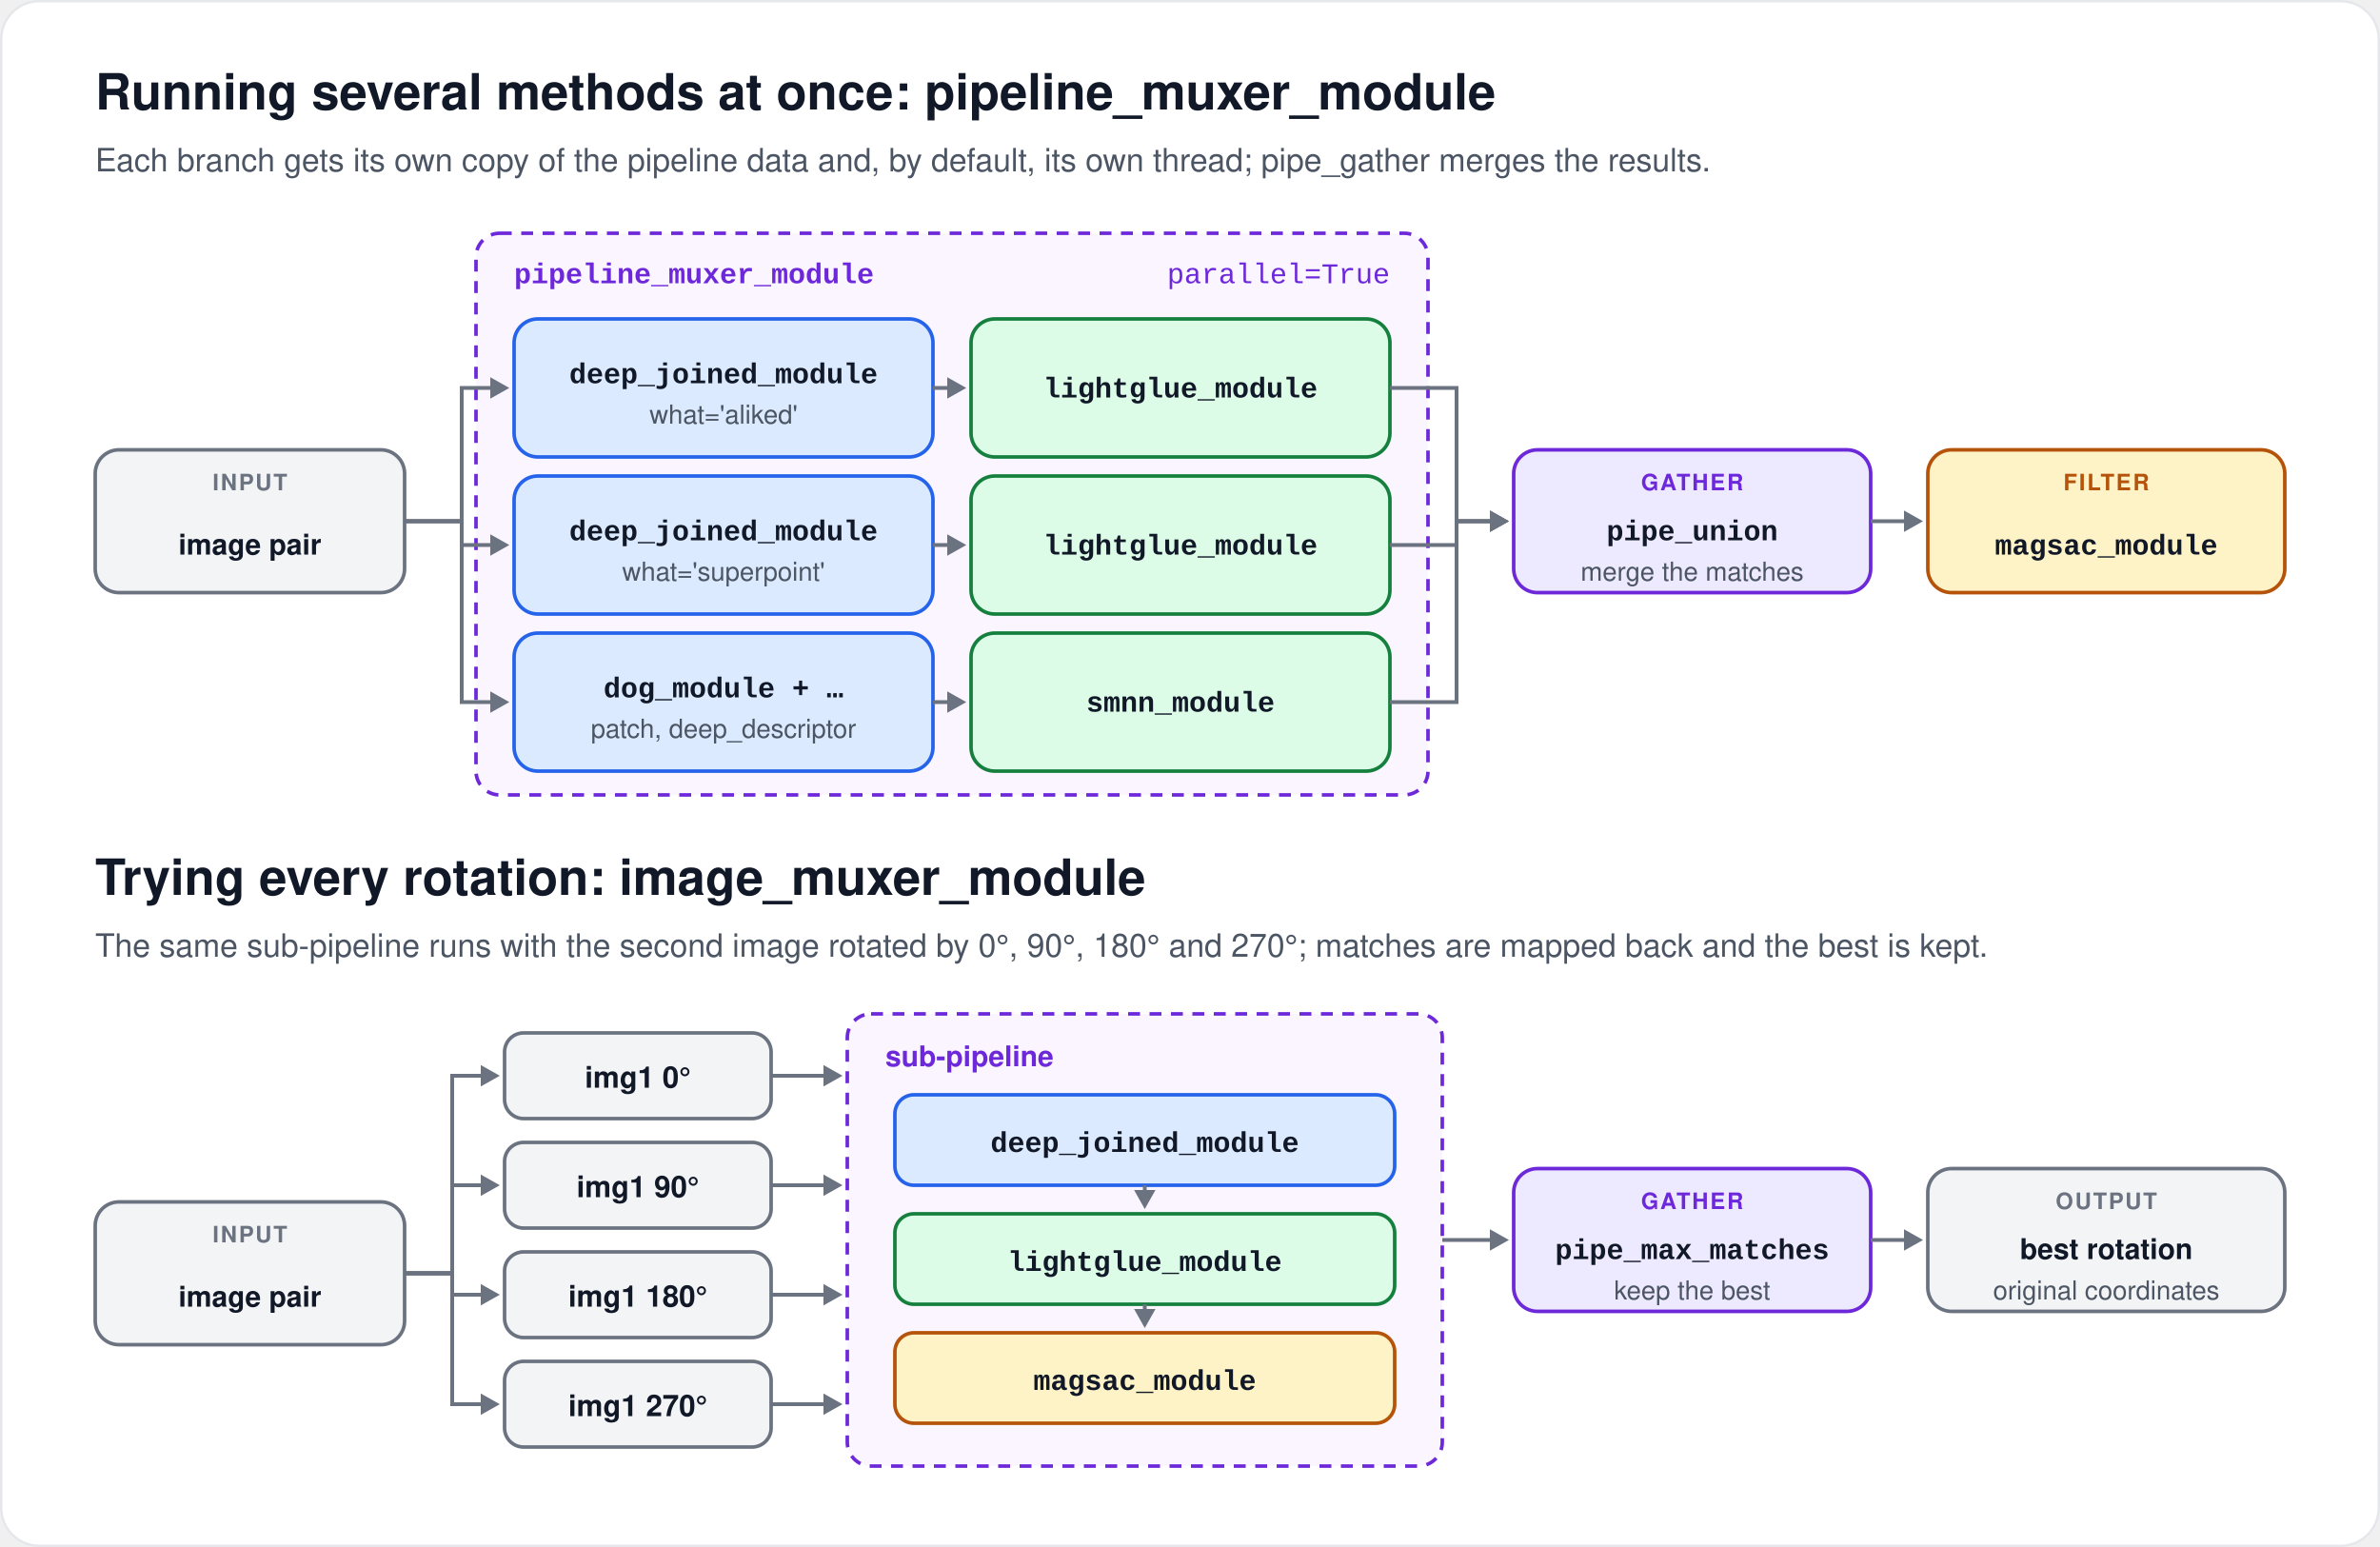
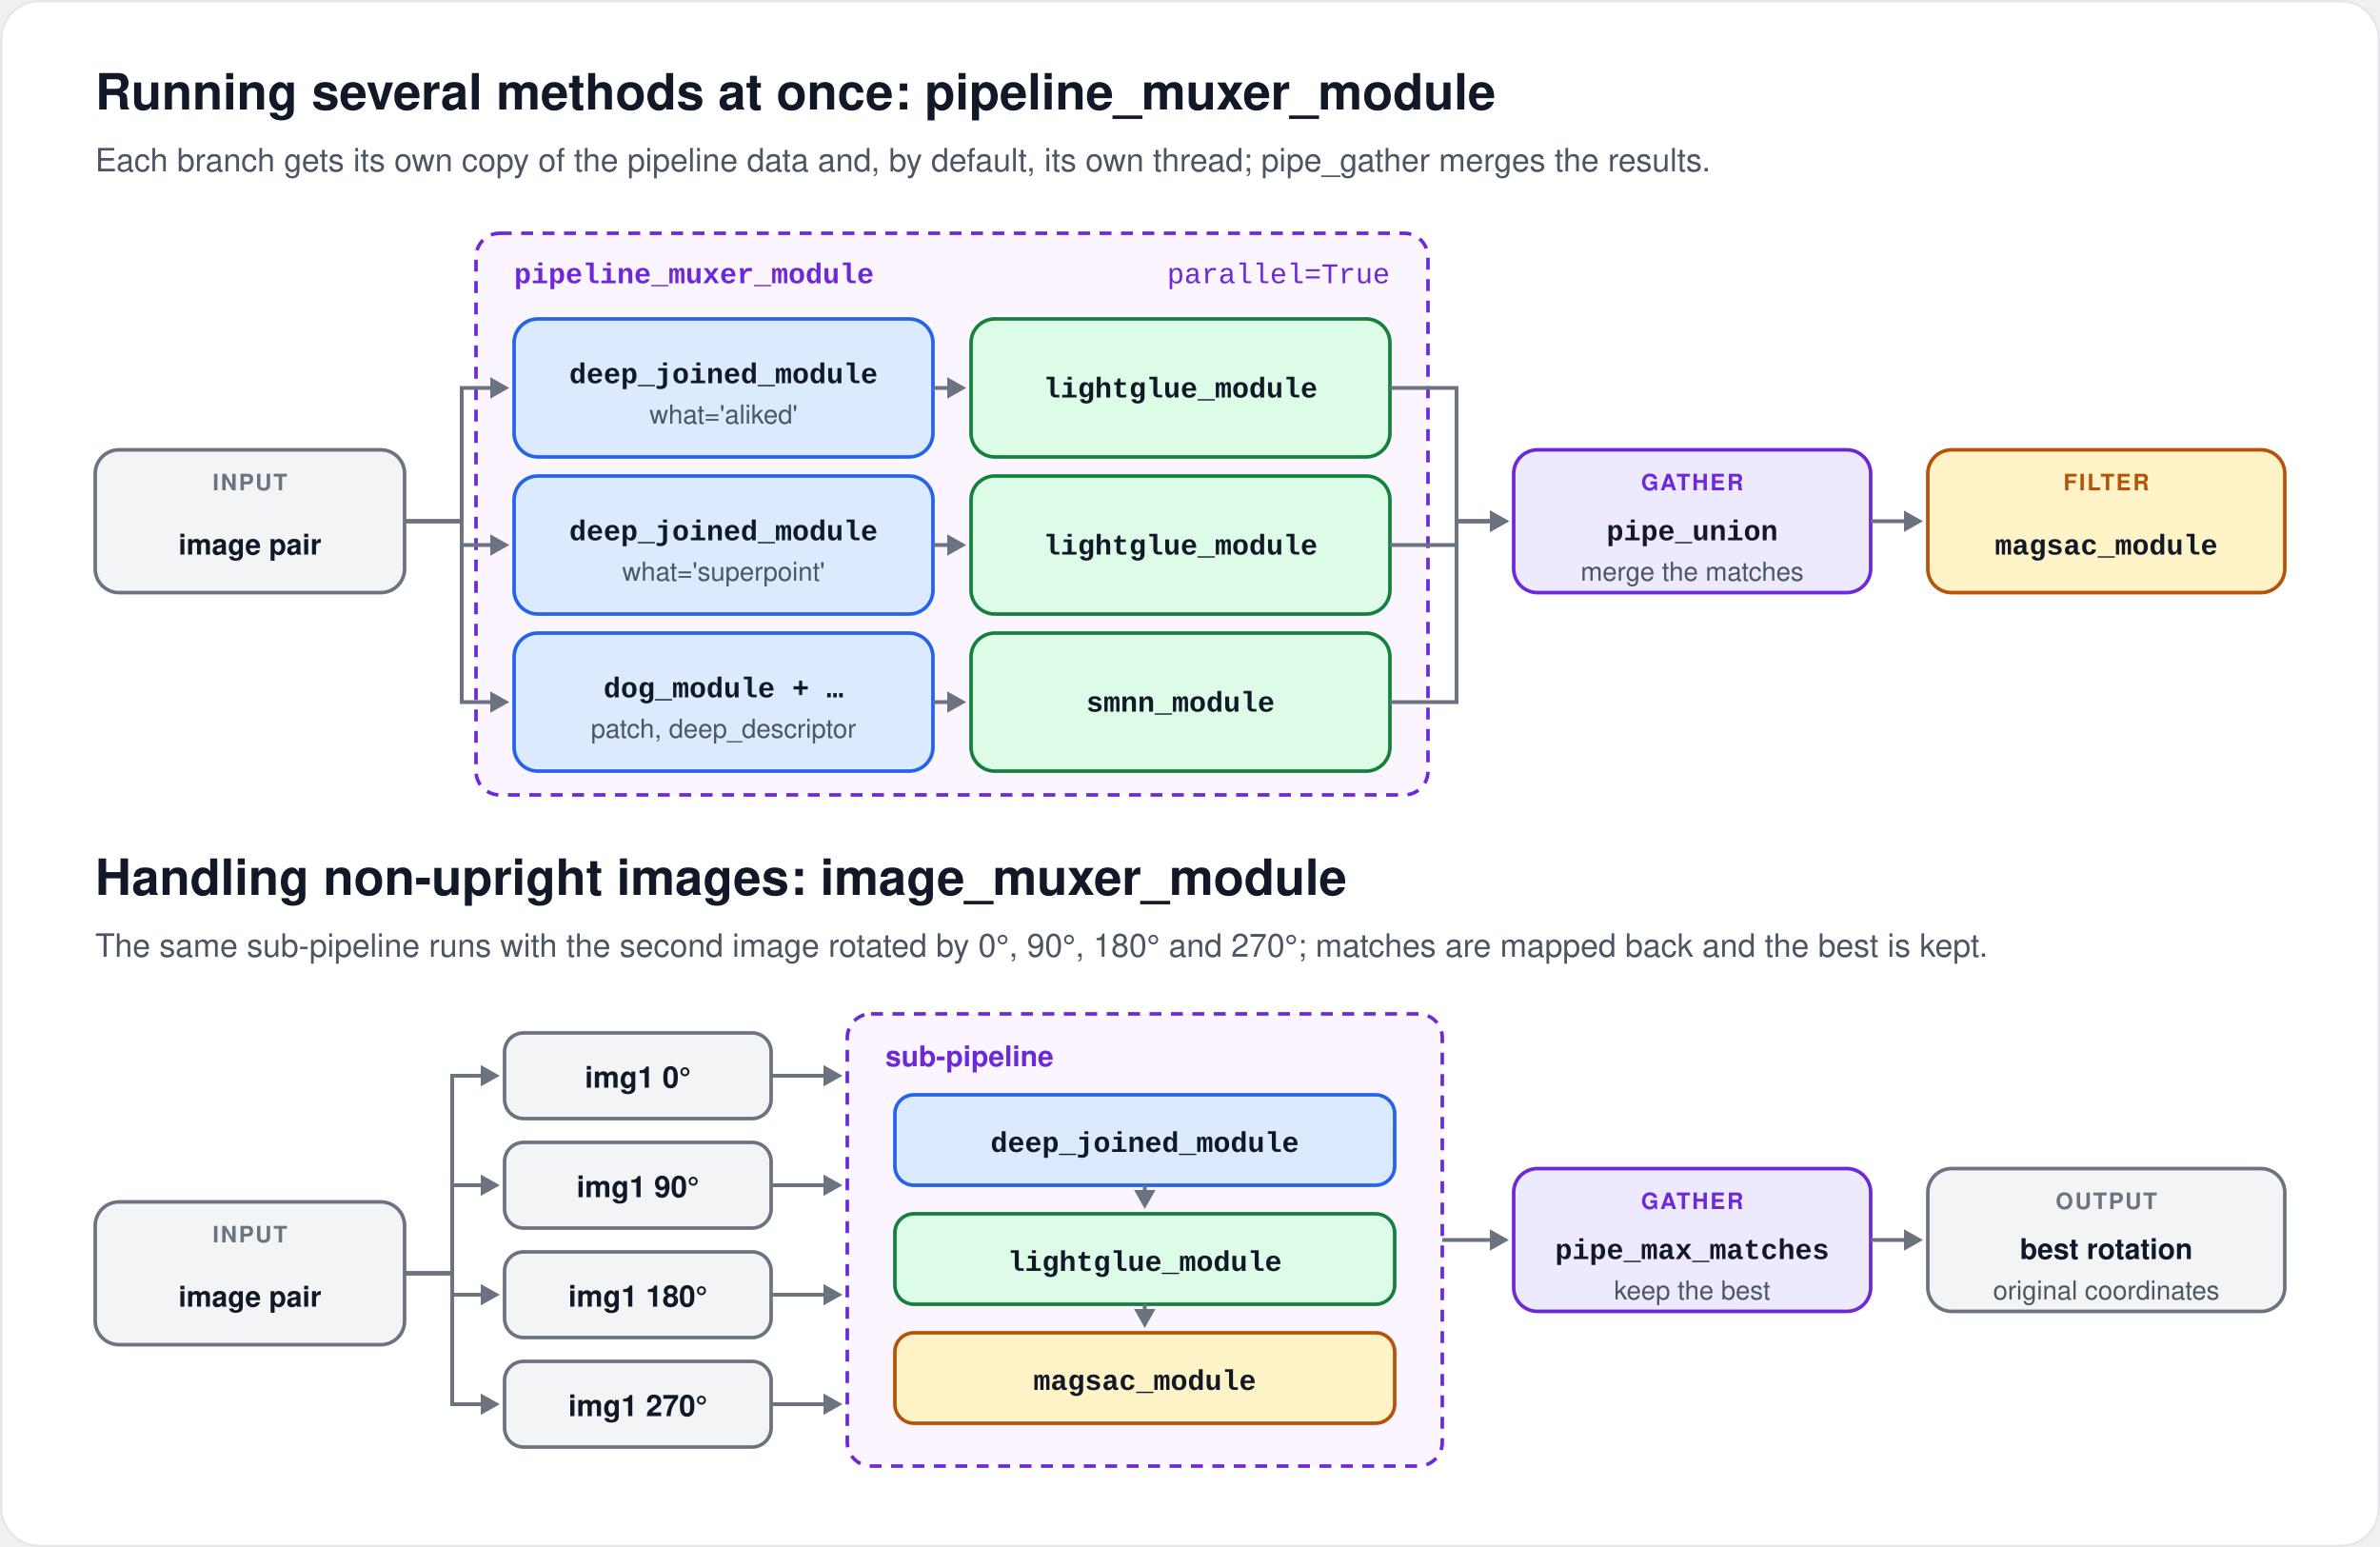
<svg xmlns="http://www.w3.org/2000/svg" width="1000" height="650" viewBox="0 0 1000 650">
  <rect x="0.5" y="0.5" width="999" height="649" rx="16" fill="#FFFFFF" stroke="#E5E7EB" />
  <text x="40" y="46" font-family="-apple-system, 'Segoe UI', Helvetica, Arial, sans-serif" font-size="21" font-weight="600" fill="#111827" text-anchor="start">Running several methods at once: pipeline_muxer_module</text>
  <text x="40" y="72" font-family="-apple-system, 'Segoe UI', Helvetica, Arial, sans-serif" font-size="13.5" font-weight="normal" fill="#4B5563" text-anchor="start">Each branch gets its own copy of the pipeline data and, by default, its own thread; pipe_gather merges the results.</text>
  <rect x="200" y="98" width="400" height="236" rx="10" fill="#FAF5FF" stroke="#6D28D9" stroke-width="1.5" stroke-dasharray="5 4" />
  <text x="216" y="119" font-family="'SFMono-Regular', Menlo, Consolas, 'Liberation Mono', monospace" font-size="12" font-weight="600" fill="#6D28D9" text-anchor="start">pipeline_muxer_module</text>
  <text x="584" y="119" font-family="'SFMono-Regular', Menlo, Consolas, 'Liberation Mono', monospace" font-size="12" font-weight="normal" fill="#6D28D9" text-anchor="end">parallel=True</text>
  <rect x="40" y="189" width="130" height="60" rx="10" fill="#F3F4F6" stroke="#6B7280" stroke-width="1.5" />
  <text x="105.0" y="206" font-family="-apple-system, 'Segoe UI', Helvetica, Arial, sans-serif" font-size="9.5" font-weight="700" fill="#6B7280" text-anchor="middle" letter-spacing="0.08em">INPUT</text>
  <text x="105.0" y="233.0" font-family="-apple-system, 'Segoe UI', Helvetica, Arial, sans-serif" font-size="12" font-weight="600" fill="#111827" text-anchor="middle">image pair</text>
  <rect x="216" y="134" width="176" height="58" rx="10" fill="#DBEAFE" stroke="#2563EB" stroke-width="1.5" />
  <text x="304.0" y="161.0" font-family="'SFMono-Regular', Menlo, Consolas, 'Liberation Mono', monospace" font-size="12" font-weight="600" fill="#111827" text-anchor="middle">deep_joined_module</text>
  <text x="304.0" y="178.0" font-family="-apple-system, 'Segoe UI', Helvetica, Arial, sans-serif" font-size="11" font-weight="normal" fill="#4B5563" text-anchor="middle">what='aliked'</text>
  <rect x="408" y="134" width="176" height="58" rx="10" fill="#DCFCE7" stroke="#15803D" stroke-width="1.5" />
  <text x="496.0" y="167.0" font-family="'SFMono-Regular', Menlo, Consolas, 'Liberation Mono', monospace" font-size="12" font-weight="600" fill="#111827" text-anchor="middle">lightglue_module</text>
  <path d="M 392.0 163.0 L 398.0 163.0" fill="none" stroke="#6B7280" stroke-width="1.6" />
  <polygon points="406.0,163.0 398.0,167.5 398.0,158.5" fill="#6B7280" />
  <path d="M 170.0 219.0 L 194.0 219.0 L 194.0 163.0 L 206.0 163.0" fill="none" stroke="#6B7280" stroke-width="1.6" />
  <polygon points="214.0,163.0 206.0,167.5 206.0,158.5" fill="#6B7280" />
  <path d="M 584.0 163.0 L 612.0 163.0 L 612.0 219.0 L 626.0 219.0" fill="none" stroke="#6B7280" stroke-width="1.6" />
  <polygon points="634.0,219.0 626.0,223.5 626.0,214.5" fill="#6B7280" />
  <rect x="216" y="200" width="176" height="58" rx="10" fill="#DBEAFE" stroke="#2563EB" stroke-width="1.5" />
  <text x="304.0" y="227.0" font-family="'SFMono-Regular', Menlo, Consolas, 'Liberation Mono', monospace" font-size="12" font-weight="600" fill="#111827" text-anchor="middle">deep_joined_module</text>
  <text x="304.0" y="244.0" font-family="-apple-system, 'Segoe UI', Helvetica, Arial, sans-serif" font-size="11" font-weight="normal" fill="#4B5563" text-anchor="middle">what='superpoint'</text>
  <rect x="408" y="200" width="176" height="58" rx="10" fill="#DCFCE7" stroke="#15803D" stroke-width="1.5" />
  <text x="496.0" y="233.0" font-family="'SFMono-Regular', Menlo, Consolas, 'Liberation Mono', monospace" font-size="12" font-weight="600" fill="#111827" text-anchor="middle">lightglue_module</text>
  <path d="M 392.0 229.0 L 398.0 229.0" fill="none" stroke="#6B7280" stroke-width="1.6" />
  <polygon points="406.0,229.0 398.0,233.5 398.0,224.5" fill="#6B7280" />
  <path d="M 170.0 219.0 L 194.0 219.0 L 194.0 229.0 L 206.0 229.0" fill="none" stroke="#6B7280" stroke-width="1.6" />
  <polygon points="214.0,229.0 206.0,233.5 206.0,224.5" fill="#6B7280" />
  <path d="M 584.0 229.0 L 612.0 229.0 L 612.0 219.0 L 626.0 219.0" fill="none" stroke="#6B7280" stroke-width="1.6" />
  <polygon points="634.0,219.0 626.0,223.5 626.0,214.5" fill="#6B7280" />
  <rect x="216" y="266" width="176" height="58" rx="10" fill="#DBEAFE" stroke="#2563EB" stroke-width="1.5" />
  <text x="304.0" y="293.0" font-family="'SFMono-Regular', Menlo, Consolas, 'Liberation Mono', monospace" font-size="12" font-weight="600" fill="#111827" text-anchor="middle">dog_module + …</text>
  <text x="304.0" y="310.0" font-family="-apple-system, 'Segoe UI', Helvetica, Arial, sans-serif" font-size="11" font-weight="normal" fill="#4B5563" text-anchor="middle">patch, deep_descriptor</text>
  <rect x="408" y="266" width="176" height="58" rx="10" fill="#DCFCE7" stroke="#15803D" stroke-width="1.5" />
  <text x="496.0" y="299.0" font-family="'SFMono-Regular', Menlo, Consolas, 'Liberation Mono', monospace" font-size="12" font-weight="600" fill="#111827" text-anchor="middle">smnn_module</text>
  <path d="M 392.0 295.0 L 398.0 295.0" fill="none" stroke="#6B7280" stroke-width="1.6" />
  <polygon points="406.0,295.0 398.0,299.5 398.0,290.5" fill="#6B7280" />
  <path d="M 170.0 219.0 L 194.0 219.0 L 194.0 295.0 L 206.0 295.0" fill="none" stroke="#6B7280" stroke-width="1.6" />
  <polygon points="214.0,295.0 206.0,299.5 206.0,290.5" fill="#6B7280" />
  <path d="M 584.0 295.0 L 612.0 295.0 L 612.0 219.0 L 626.0 219.0" fill="none" stroke="#6B7280" stroke-width="1.6" />
  <polygon points="634.0,219.0 626.0,223.5 626.0,214.5" fill="#6B7280" />
  <rect x="636" y="189" width="150" height="60" rx="10" fill="#EDE9FE" stroke="#6D28D9" stroke-width="1.5" />
  <text x="711.0" y="206" font-family="-apple-system, 'Segoe UI', Helvetica, Arial, sans-serif" font-size="9.5" font-weight="700" fill="#6D28D9" text-anchor="middle" letter-spacing="0.08em">GATHER</text>
  <text x="711.0" y="227.0" font-family="'SFMono-Regular', Menlo, Consolas, 'Liberation Mono', monospace" font-size="12" font-weight="600" fill="#111827" text-anchor="middle">pipe_union</text>
  <text x="711.0" y="244.0" font-family="-apple-system, 'Segoe UI', Helvetica, Arial, sans-serif" font-size="11" font-weight="normal" fill="#4B5563" text-anchor="middle">merge the matches</text>
  <path d="M 786.0 219.0 L 800.0 219.0" fill="none" stroke="#6B7280" stroke-width="1.6" />
  <polygon points="808.0,219.0 800.0,223.5 800.0,214.5" fill="#6B7280" />
  <rect x="810" y="189" width="150" height="60" rx="10" fill="#FEF3C7" stroke="#B45309" stroke-width="1.5" />
  <text x="885.0" y="206" font-family="-apple-system, 'Segoe UI', Helvetica, Arial, sans-serif" font-size="9.5" font-weight="700" fill="#B45309" text-anchor="middle" letter-spacing="0.08em">FILTER</text>
  <text x="885.0" y="233.0" font-family="'SFMono-Regular', Menlo, Consolas, 'Liberation Mono', monospace" font-size="12" font-weight="600" fill="#111827" text-anchor="middle">magsac_module</text>
-   <text x="40" y="376" font-family="-apple-system, 'Segoe UI', Helvetica, Arial, sans-serif" font-size="21" font-weight="600" fill="#111827" text-anchor="start">Trying every rotation: image_muxer_module</text>
+   <text x="40" y="376" font-family="-apple-system, 'Segoe UI', Helvetica, Arial, sans-serif" font-size="21" font-weight="600" fill="#111827" text-anchor="start">Handling non-upright images: image_muxer_module</text>
  <text x="40" y="402" font-family="-apple-system, 'Segoe UI', Helvetica, Arial, sans-serif" font-size="13.5" font-weight="normal" fill="#4B5563" text-anchor="start">The same sub-pipeline runs with the second image rotated by 0°, 90°, 180° and 270°; matches are mapped back and the best is kept.</text>
  <rect x="40" y="505" width="130" height="60" rx="10" fill="#F3F4F6" stroke="#6B7280" stroke-width="1.5" />
  <text x="105.0" y="522" font-family="-apple-system, 'Segoe UI', Helvetica, Arial, sans-serif" font-size="9.5" font-weight="700" fill="#6B7280" text-anchor="middle" letter-spacing="0.08em">INPUT</text>
  <text x="105.0" y="549.0" font-family="-apple-system, 'Segoe UI', Helvetica, Arial, sans-serif" font-size="12" font-weight="600" fill="#111827" text-anchor="middle">image pair</text>
  <rect x="212" y="434" width="112" height="36" rx="8" fill="#F3F4F6" stroke="#6B7280" stroke-width="1.5" />
  <text x="268" y="457" font-family="-apple-system, 'Segoe UI', Helvetica, Arial, sans-serif" font-size="12.5" font-weight="600" fill="#111827" text-anchor="middle">img1 0°</text>
  <path d="M 170.0 535.0 L 190.0 535.0 L 190.0 452.0 L 202.0 452.0" fill="none" stroke="#6B7280" stroke-width="1.6" />
  <polygon points="210.0,452.0 202.0,456.5 202.0,447.5" fill="#6B7280" />
  <path d="M 324.0 452.0 L 346.0 452.0" fill="none" stroke="#6B7280" stroke-width="1.6" />
  <polygon points="354.0,452.0 346.0,456.5 346.0,447.5" fill="#6B7280" />
  <rect x="212" y="480" width="112" height="36" rx="8" fill="#F3F4F6" stroke="#6B7280" stroke-width="1.5" />
  <text x="268" y="503" font-family="-apple-system, 'Segoe UI', Helvetica, Arial, sans-serif" font-size="12.5" font-weight="600" fill="#111827" text-anchor="middle">img1 90°</text>
  <path d="M 170.0 535.0 L 190.0 535.0 L 190.0 498.0 L 202.0 498.0" fill="none" stroke="#6B7280" stroke-width="1.6" />
  <polygon points="210.0,498.0 202.0,502.5 202.0,493.5" fill="#6B7280" />
  <path d="M 324.0 498.0 L 346.0 498.0" fill="none" stroke="#6B7280" stroke-width="1.6" />
  <polygon points="354.0,498.0 346.0,502.5 346.0,493.5" fill="#6B7280" />
  <rect x="212" y="526" width="112" height="36" rx="8" fill="#F3F4F6" stroke="#6B7280" stroke-width="1.5" />
  <text x="268" y="549" font-family="-apple-system, 'Segoe UI', Helvetica, Arial, sans-serif" font-size="12.5" font-weight="600" fill="#111827" text-anchor="middle">img1 180°</text>
  <path d="M 170.0 535.0 L 190.0 535.0 L 190.0 544.0 L 202.0 544.0" fill="none" stroke="#6B7280" stroke-width="1.6" />
  <polygon points="210.0,544.0 202.0,548.5 202.0,539.5" fill="#6B7280" />
  <path d="M 324.0 544.0 L 346.0 544.0" fill="none" stroke="#6B7280" stroke-width="1.6" />
  <polygon points="354.0,544.0 346.0,548.5 346.0,539.5" fill="#6B7280" />
  <rect x="212" y="572" width="112" height="36" rx="8" fill="#F3F4F6" stroke="#6B7280" stroke-width="1.5" />
  <text x="268" y="595" font-family="-apple-system, 'Segoe UI', Helvetica, Arial, sans-serif" font-size="12.5" font-weight="600" fill="#111827" text-anchor="middle">img1 270°</text>
  <path d="M 170.0 535.0 L 190.0 535.0 L 190.0 590.0 L 202.0 590.0" fill="none" stroke="#6B7280" stroke-width="1.6" />
  <polygon points="210.0,590.0 202.0,594.5 202.0,585.5" fill="#6B7280" />
  <path d="M 324.0 590.0 L 346.0 590.0" fill="none" stroke="#6B7280" stroke-width="1.6" />
  <polygon points="354.0,590.0 346.0,594.5 346.0,585.5" fill="#6B7280" />
  <rect x="356" y="426" width="250" height="190" rx="10" fill="#FAF5FF" stroke="#6D28D9" stroke-width="1.5" stroke-dasharray="5 4" />
  <text x="372" y="448" font-family="-apple-system, 'Segoe UI', Helvetica, Arial, sans-serif" font-size="12" font-weight="700" fill="#6D28D9" text-anchor="start">sub-pipeline</text>
  <rect x="376" y="460" width="210" height="38" rx="8" fill="#DBEAFE" stroke="#2563EB" stroke-width="1.5" />
  <text x="481" y="484" font-family="'SFMono-Regular', Menlo, Consolas, 'Liberation Mono', monospace" font-size="12" font-weight="600" fill="#111827" text-anchor="middle">deep_joined_module</text>
  <path d="M 481.0 498.0 L 481.0 500.0" fill="none" stroke="#6B7280" stroke-width="1.6" />
  <polygon points="481.0,508.0 476.5,500.0 485.5,500.0" fill="#6B7280" />
  <rect x="376" y="510" width="210" height="38" rx="8" fill="#DCFCE7" stroke="#15803D" stroke-width="1.5" />
  <text x="481" y="534" font-family="'SFMono-Regular', Menlo, Consolas, 'Liberation Mono', monospace" font-size="12" font-weight="600" fill="#111827" text-anchor="middle">lightglue_module</text>
  <path d="M 481.0 548.0 L 481.0 550.0" fill="none" stroke="#6B7280" stroke-width="1.6" />
  <polygon points="481.0,558.0 476.5,550.0 485.5,550.0" fill="#6B7280" />
  <rect x="376" y="560" width="210" height="38" rx="8" fill="#FEF3C7" stroke="#B45309" stroke-width="1.5" />
  <text x="481" y="584" font-family="'SFMono-Regular', Menlo, Consolas, 'Liberation Mono', monospace" font-size="12" font-weight="600" fill="#111827" text-anchor="middle">magsac_module</text>
  <path d="M 606.0 521.0 L 626.0 521.0" fill="none" stroke="#6B7280" stroke-width="1.6" />
  <polygon points="634.0,521.0 626.0,525.5 626.0,516.5" fill="#6B7280" />
  <rect x="636" y="491" width="150" height="60" rx="10" fill="#EDE9FE" stroke="#6D28D9" stroke-width="1.5" />
  <text x="711.0" y="508" font-family="-apple-system, 'Segoe UI', Helvetica, Arial, sans-serif" font-size="9.5" font-weight="700" fill="#6D28D9" text-anchor="middle" letter-spacing="0.08em">GATHER</text>
  <text x="711.0" y="529.0" font-family="'SFMono-Regular', Menlo, Consolas, 'Liberation Mono', monospace" font-size="12" font-weight="600" fill="#111827" text-anchor="middle">pipe_max_matches</text>
  <text x="711.0" y="546.0" font-family="-apple-system, 'Segoe UI', Helvetica, Arial, sans-serif" font-size="11" font-weight="normal" fill="#4B5563" text-anchor="middle">keep the best</text>
  <path d="M 786.0 521.0 L 800.0 521.0" fill="none" stroke="#6B7280" stroke-width="1.6" />
  <polygon points="808.0,521.0 800.0,525.5 800.0,516.5" fill="#6B7280" />
  <rect x="810" y="491" width="150" height="60" rx="10" fill="#F3F4F6" stroke="#6B7280" stroke-width="1.5" />
  <text x="885.0" y="508" font-family="-apple-system, 'Segoe UI', Helvetica, Arial, sans-serif" font-size="9.5" font-weight="700" fill="#6B7280" text-anchor="middle" letter-spacing="0.08em">OUTPUT</text>
  <text x="885.0" y="529.0" font-family="-apple-system, 'Segoe UI', Helvetica, Arial, sans-serif" font-size="12" font-weight="600" fill="#111827" text-anchor="middle">best rotation</text>
  <text x="885.0" y="546.0" font-family="-apple-system, 'Segoe UI', Helvetica, Arial, sans-serif" font-size="11" font-weight="normal" fill="#4B5563" text-anchor="middle">original coordinates</text>
</svg>
